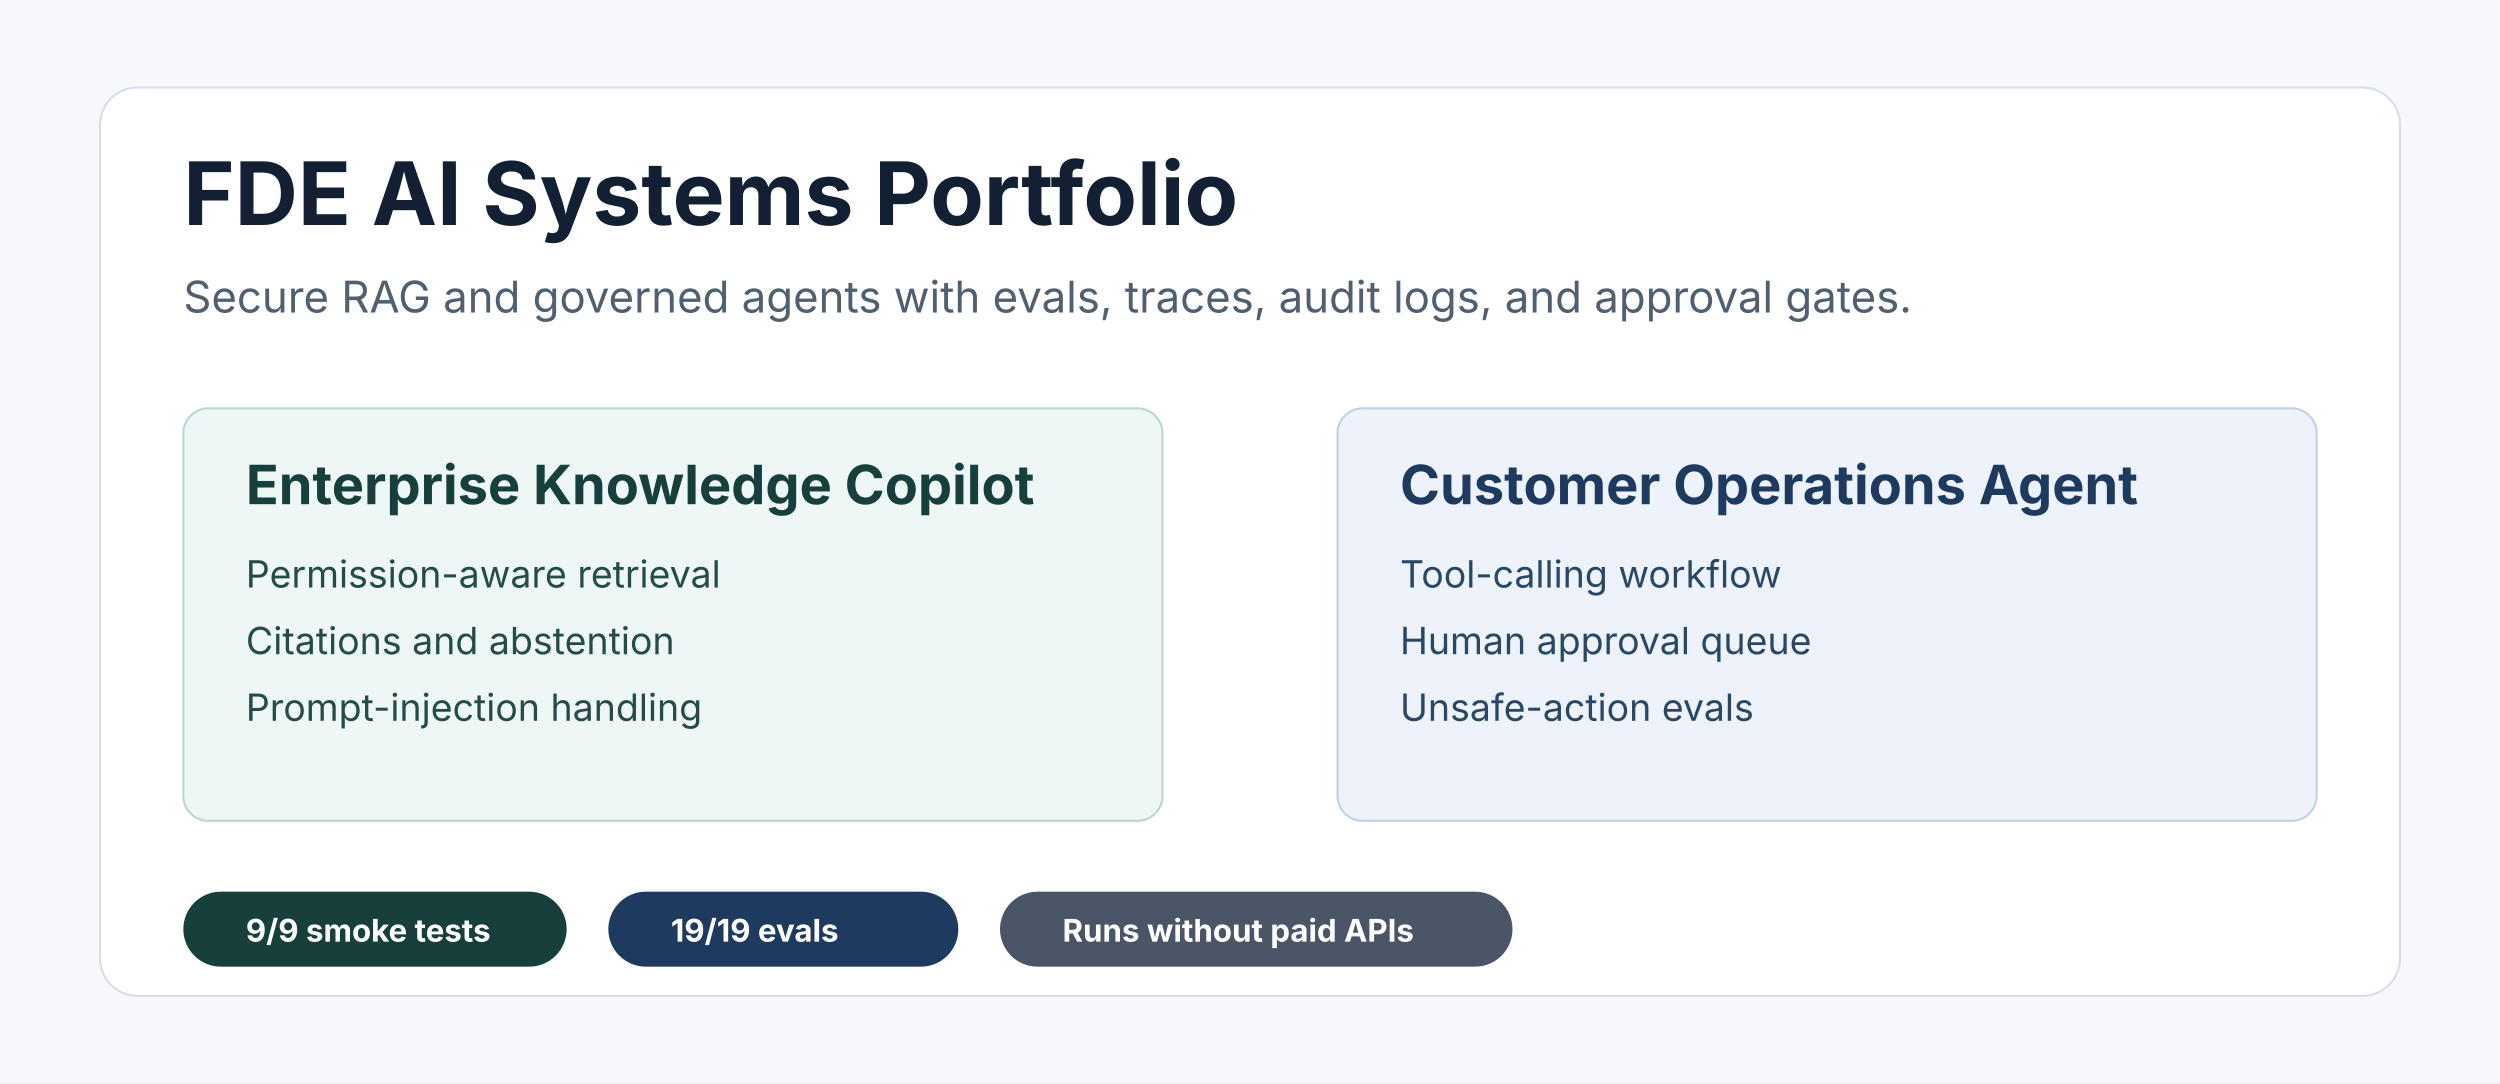
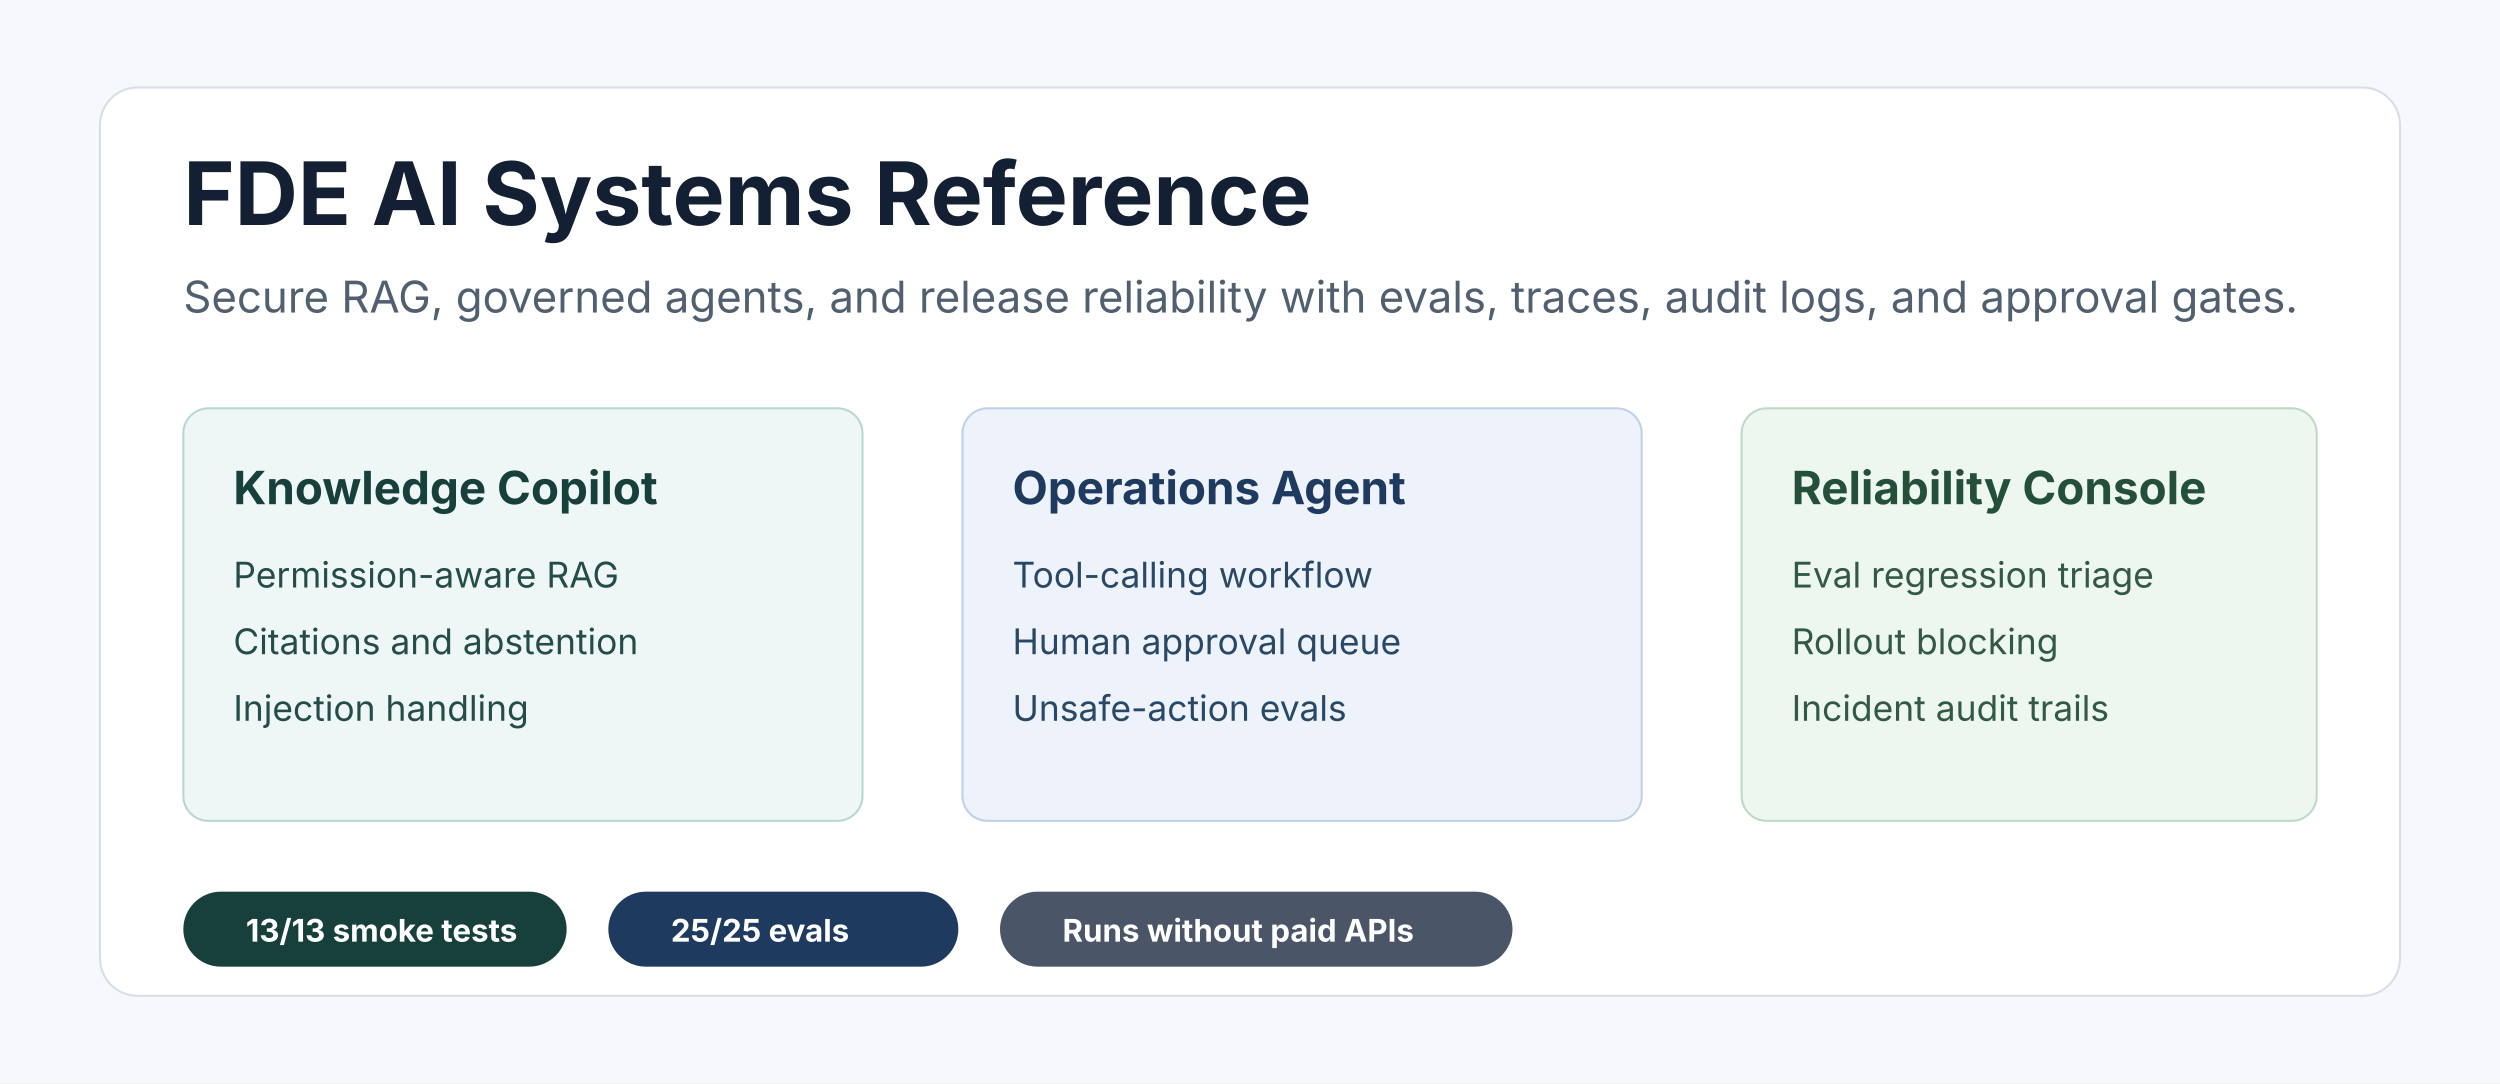
<svg xmlns="http://www.w3.org/2000/svg" width="1200" height="520" viewBox="0 0 1200 520" fill="none">
  <rect width="1200" height="520" fill="#f6f8fb" />
  <rect x="48" y="42" width="1104" height="436" rx="18" fill="#ffffff" stroke="#d7dee8" />
-   <text x="88" y="108" font-family="Inter, Segoe UI, Arial, sans-serif" font-size="42" font-weight="700" fill="#132033">FDE AI Systems Portfolio</text>
-   <text x="88" y="150" font-family="Inter, Segoe UI, Arial, sans-serif" font-size="21" fill="#506070">Secure RAG and governed agents with evals, traces, audit logs, and approval gates.</text>
-   <rect x="88" y="196" width="470" height="198" rx="12" fill="#eef7f6" stroke="#b7d8d2" />
-   <text x="118" y="242" font-family="Inter, Segoe UI, Arial, sans-serif" font-size="26" font-weight="700" fill="#173f3b">Enterprise Knowledge Copilot</text>
-   <text x="118" y="282" font-family="Inter, Segoe UI, Arial, sans-serif" font-size="18" fill="#244d49">Permission-aware retrieval</text>
-   <text x="118" y="314" font-family="Inter, Segoe UI, Arial, sans-serif" font-size="18" fill="#244d49">Citations and abstention</text>
-   <text x="118" y="346" font-family="Inter, Segoe UI, Arial, sans-serif" font-size="18" fill="#244d49">Prompt-injection handling</text>
-   <rect x="642" y="196" width="470" height="198" rx="12" fill="#eef3fb" stroke="#bfd0e9" />
-   <text x="672" y="242" font-family="Inter, Segoe UI, Arial, sans-serif" font-size="26" font-weight="700" fill="#1e3a5f">Customer Operations Agent</text>
-   <text x="672" y="282" font-family="Inter, Segoe UI, Arial, sans-serif" font-size="18" fill="#294866">Tool-calling workflow</text>
-   <text x="672" y="314" font-family="Inter, Segoe UI, Arial, sans-serif" font-size="18" fill="#294866">Human approval queue</text>
-   <text x="672" y="346" font-family="Inter, Segoe UI, Arial, sans-serif" font-size="18" fill="#294866">Unsafe-action evals</text>
+   <text x="88" y="108" font-family="Inter, Segoe UI, Arial, sans-serif" font-size="42" font-weight="700" fill="#132033">FDE AI Systems Reference</text>
+   <text x="88" y="150" font-family="Inter, Segoe UI, Arial, sans-serif" font-size="21" fill="#506070">Secure RAG, governed agents, and release reliability with evals, traces, audit logs, and approval gates.</text>
+   <rect x="88" y="196" width="326" height="198" rx="12" fill="#eef7f6" stroke="#b7d8d2" />
+   <text x="112" y="242" font-family="Inter, Segoe UI, Arial, sans-serif" font-size="22" font-weight="700" fill="#173f3b">Knowledge Copilot</text>
+   <text x="112" y="282" font-family="Inter, Segoe UI, Arial, sans-serif" font-size="17" fill="#244d49">Permission-aware RAG</text>
+   <text x="112" y="314" font-family="Inter, Segoe UI, Arial, sans-serif" font-size="17" fill="#244d49">Citations and abstention</text>
+   <text x="112" y="346" font-family="Inter, Segoe UI, Arial, sans-serif" font-size="17" fill="#244d49">Injection handling</text>
+   <rect x="462" y="196" width="326" height="198" rx="12" fill="#eef3fb" stroke="#bfd0e9" />
+   <text x="486" y="242" font-family="Inter, Segoe UI, Arial, sans-serif" font-size="22" font-weight="700" fill="#1e3a5f">Operations Agent</text>
+   <text x="486" y="282" font-family="Inter, Segoe UI, Arial, sans-serif" font-size="17" fill="#294866">Tool-calling workflow</text>
+   <text x="486" y="314" font-family="Inter, Segoe UI, Arial, sans-serif" font-size="17" fill="#294866">Human approval queue</text>
+   <text x="486" y="346" font-family="Inter, Segoe UI, Arial, sans-serif" font-size="17" fill="#294866">Unsafe-action evals</text>
+   <rect x="836" y="196" width="276" height="198" rx="12" fill="#edf7ef" stroke="#bed9c4" />
+   <text x="860" y="242" font-family="Inter, Segoe UI, Arial, sans-serif" font-size="22" font-weight="700" fill="#24503a">Reliability Console</text>
+   <text x="860" y="282" font-family="Inter, Segoe UI, Arial, sans-serif" font-size="17" fill="#315943">Eval regression triage</text>
+   <text x="860" y="314" font-family="Inter, Segoe UI, Arial, sans-serif" font-size="17" fill="#315943">Rollout blocking</text>
+   <text x="860" y="346" font-family="Inter, Segoe UI, Arial, sans-serif" font-size="17" fill="#315943">Incident audit trails</text>
  <rect x="88" y="428" width="184" height="36" rx="18" fill="#173f3b" />
-   <text x="118" y="452" font-family="Inter, Segoe UI, Arial, sans-serif" font-size="15" font-weight="700" fill="#ffffff">9/9 smoke tests</text>
+   <text x="118" y="452" font-family="Inter, Segoe UI, Arial, sans-serif" font-size="15" font-weight="700" fill="#ffffff">13/13 smoke tests</text>
  <rect x="292" y="428" width="168" height="36" rx="18" fill="#1e3a5f" />
-   <text x="322" y="452" font-family="Inter, Segoe UI, Arial, sans-serif" font-size="15" font-weight="700" fill="#ffffff">19/19 evals</text>
+   <text x="322" y="452" font-family="Inter, Segoe UI, Arial, sans-serif" font-size="15" font-weight="700" fill="#ffffff">25/25 evals</text>
  <rect x="480" y="428" width="246" height="36" rx="18" fill="#4a5568" />
  <text x="510" y="452" font-family="Inter, Segoe UI, Arial, sans-serif" font-size="15" font-weight="700" fill="#ffffff">Runs without paid APIs</text>
</svg>
